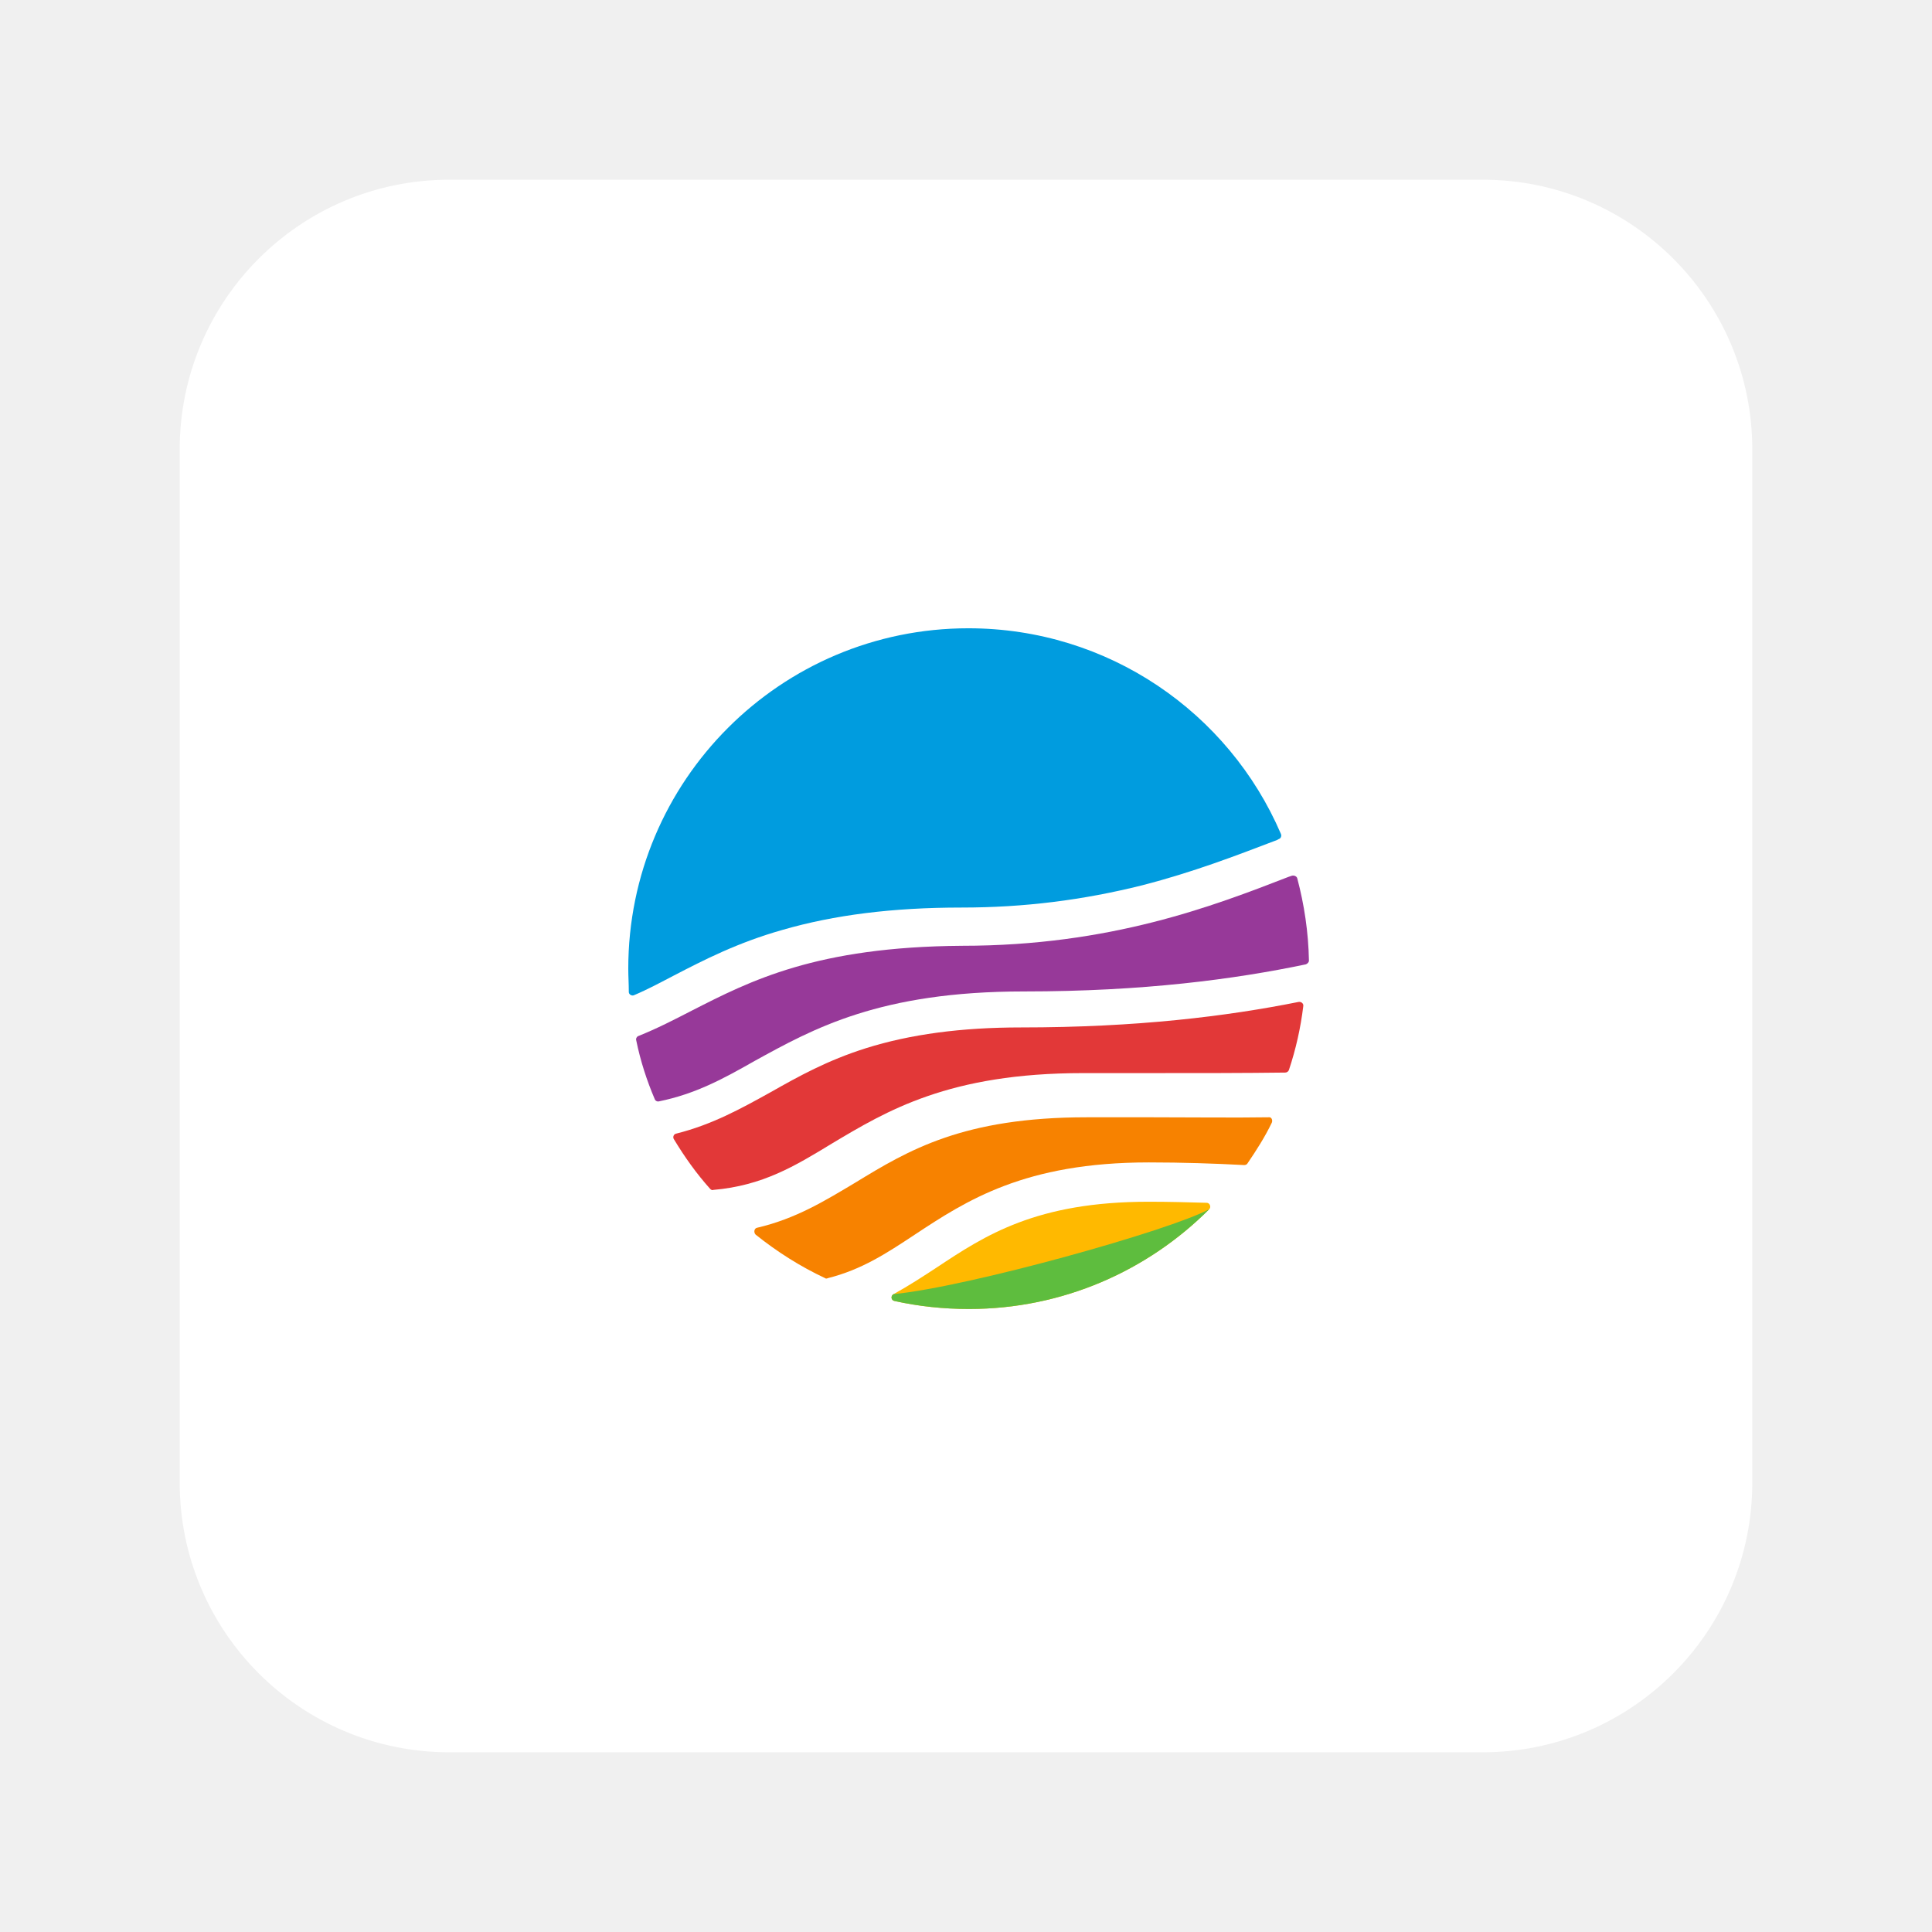
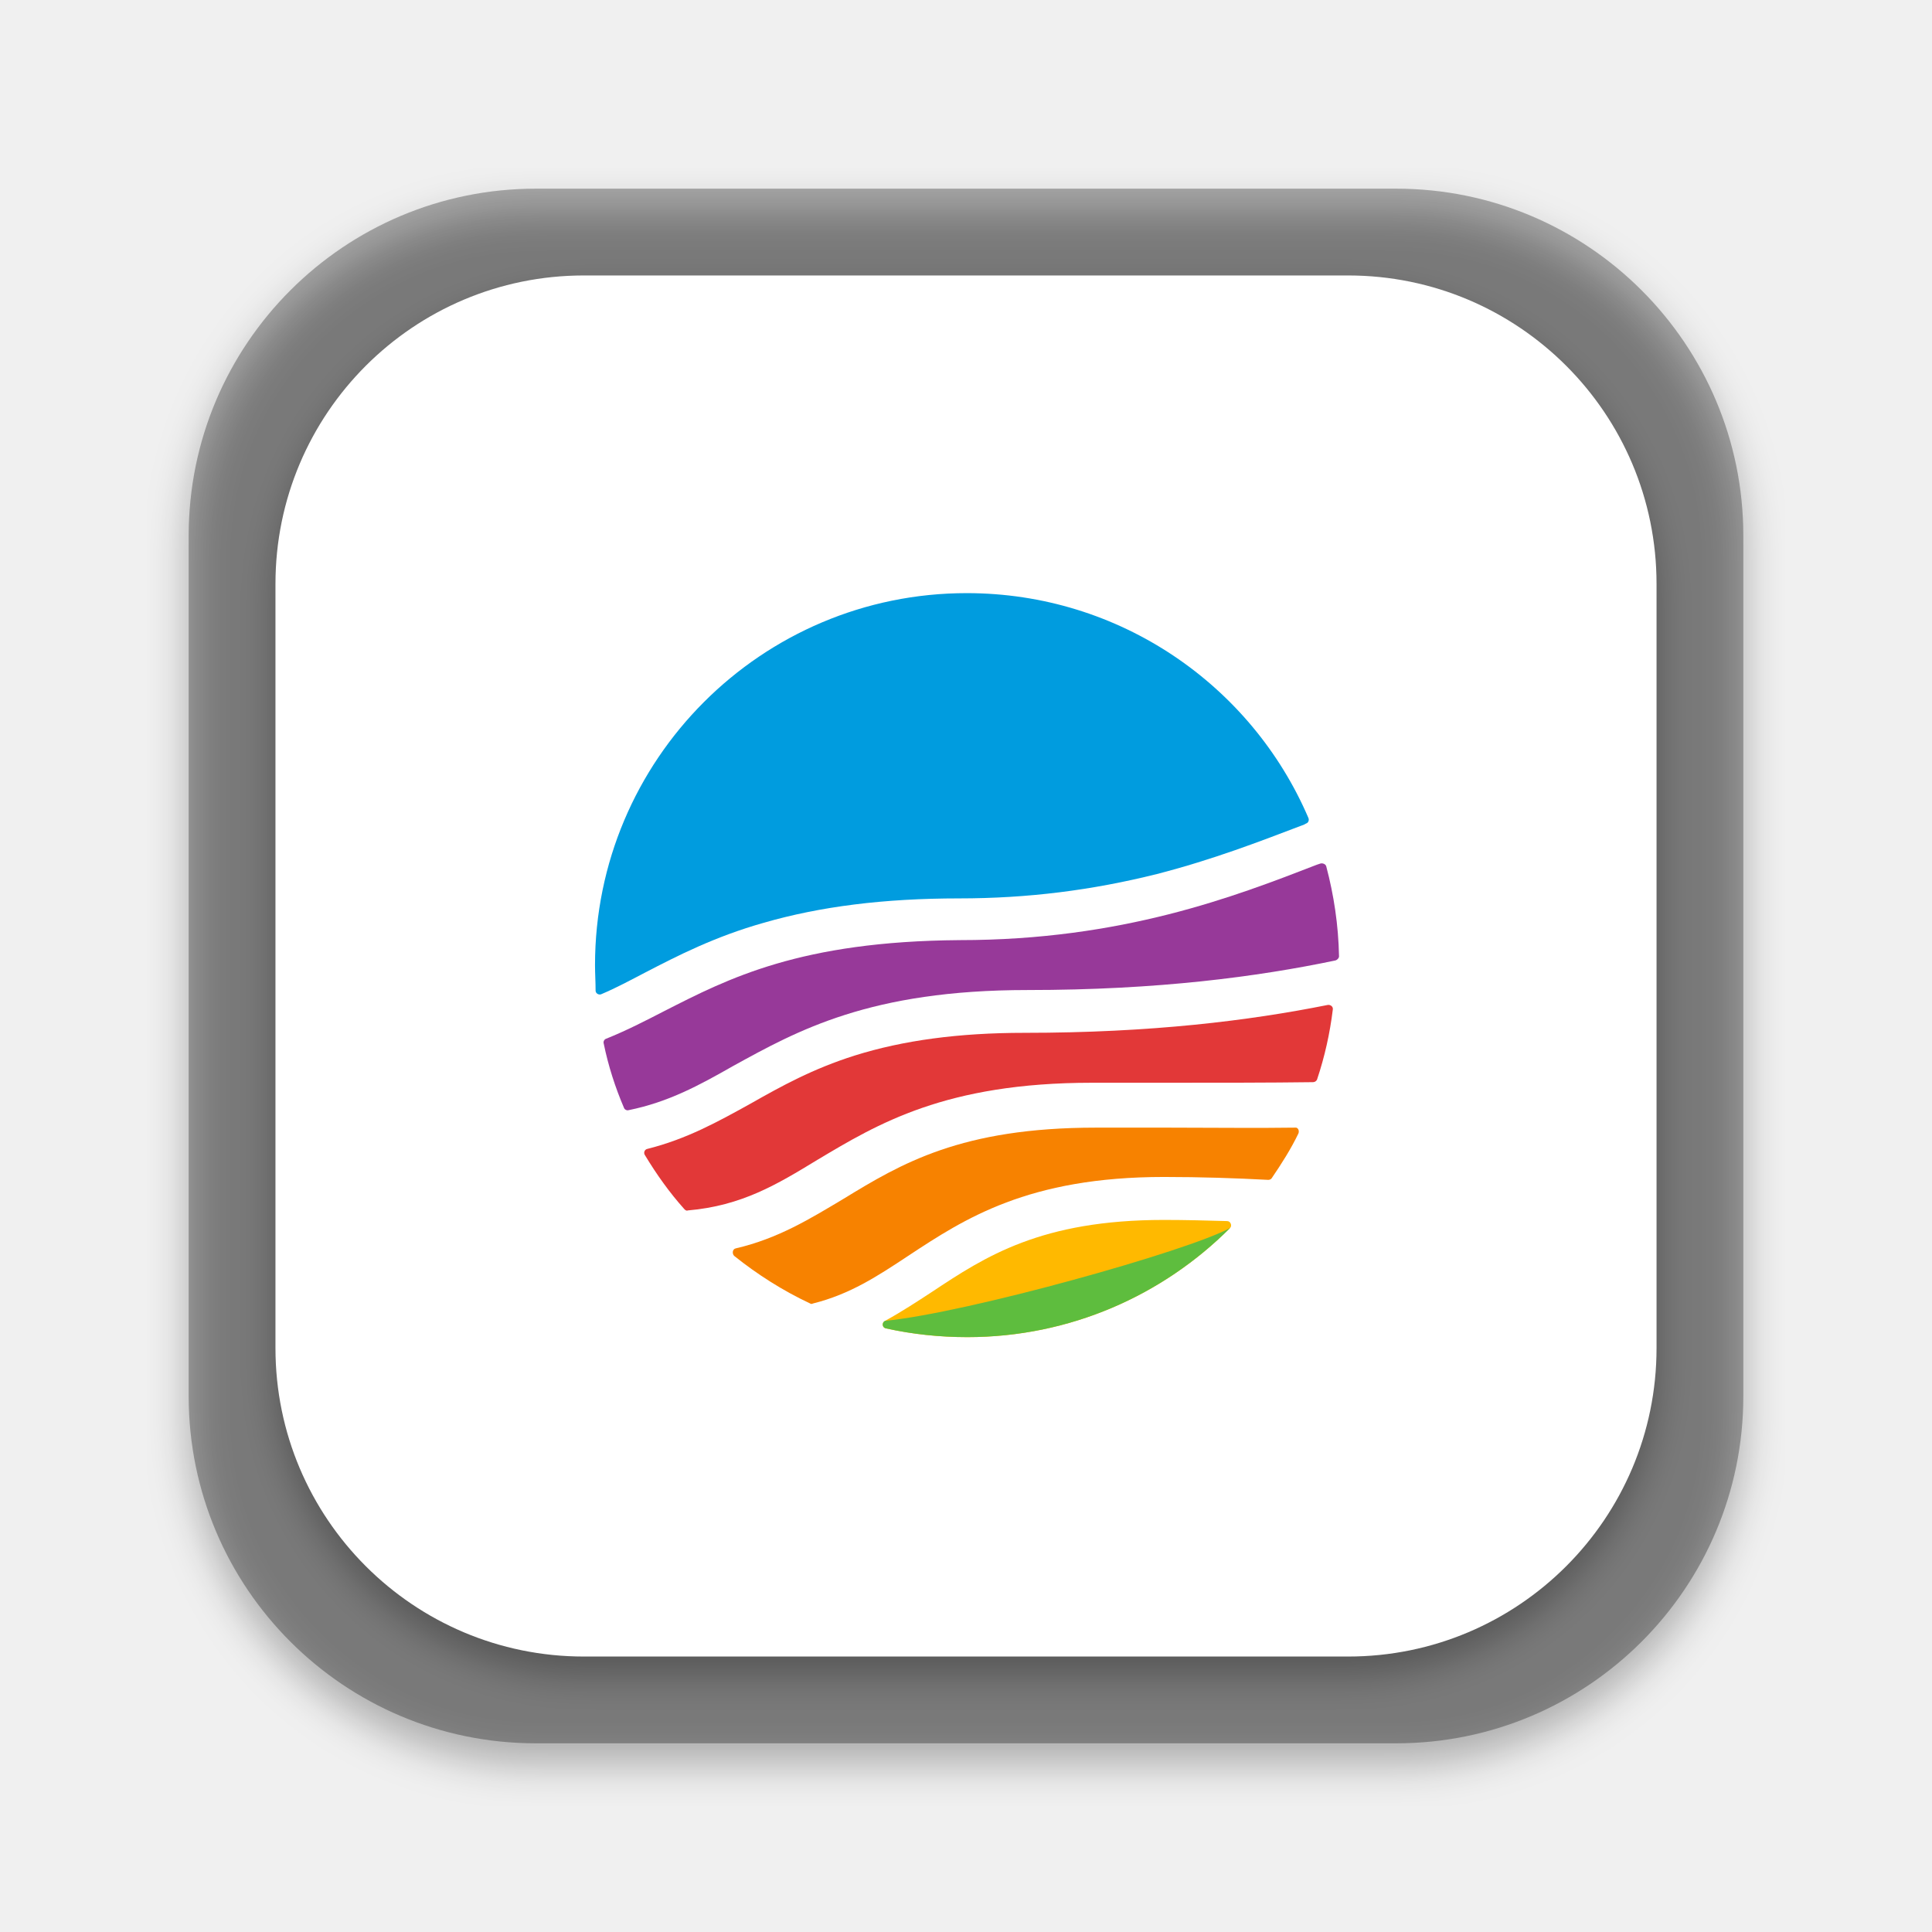
<svg xmlns="http://www.w3.org/2000/svg" width="1024" height="1024" viewBox="0 0 1024 1024" fill="none">
-   <rect x="95.255" y="95.256" width="833.488" height="833.488" rx="142.884" fill="white" />
-   <path d="M366.878 534.098C357.658 538.891 348.439 543.546 338.643 547.533C338.198 547.708 337.83 548.037 337.606 548.459C337.382 548.882 337.316 549.37 337.421 549.837C339.733 560.456 343.02 570.839 347.24 580.855C347.424 581.291 347.756 581.648 348.177 581.863C348.599 582.079 349.084 582.137 349.545 582.03C368.86 578.135 383.519 570.001 399.722 560.99C430.377 543.869 465.296 524.466 541.195 524.466C603.957 524.466 651.667 518.198 689.029 510.201C689.487 510.105 689.896 509.852 690.186 509.485C690.476 509.119 690.63 508.663 690.62 508.196C690.319 493.569 688.221 479.035 684.374 464.92C684.302 464.648 684.174 464.395 683.997 464.177C683.821 463.959 683.6 463.781 683.349 463.655C683.099 463.528 682.824 463.457 682.544 463.444C682.263 463.432 681.984 463.479 681.723 463.583L679.948 464.274C640.443 479.622 586.347 500.615 508.42 500.615C432.151 500.615 397.463 518.405 366.878 534.098Z" fill="white" />
-   <path d="M606.7 613.572C624.401 613.572 641.066 614.125 656.785 615.001C657.126 615.024 657.467 614.957 657.774 614.807C658.081 614.658 658.344 614.43 658.536 614.148C663.34 607.286 667.654 600.094 671.444 592.625C671.597 592.315 671.668 591.972 671.651 591.627C671.635 591.283 671.53 590.948 671.348 590.655C671.165 590.362 670.911 590.12 670.61 589.953C670.308 589.785 669.968 589.698 669.623 589.698C651.046 589.882 630.786 589.836 608.59 589.698C597.457 589.698 585.956 589.698 574.017 589.698C509.227 589.698 480.37 607.119 452.481 623.942C436.577 633.528 421.296 642.769 401.013 647.723C400.651 647.813 400.321 648.001 400.06 648.268C399.8 648.534 399.618 648.868 399.537 649.232C399.455 649.596 399.477 649.975 399.6 650.327C399.722 650.68 399.94 650.991 400.23 651.226C411.475 660.269 423.773 667.922 436.854 674.017C437.274 674.204 437.745 674.244 438.191 674.132C455.961 669.753 469.214 661.043 483.873 651.41C510.84 633.689 541.426 613.572 606.7 613.572Z" fill="white" />
-   <path d="M606.721 634.291C547.647 634.291 520.98 651.804 495.188 668.742C487.928 673.512 480.598 678.328 472.6 682.568C472.236 682.761 471.941 683.062 471.754 683.429C471.567 683.797 471.497 684.213 471.555 684.621C471.613 685.029 471.796 685.409 472.077 685.71C472.359 686.01 472.727 686.217 473.13 686.301C485.896 689.146 498.934 690.591 512.014 690.611C535.487 690.642 558.734 686.032 580.419 677.046C602.104 668.061 621.797 654.878 638.367 638.254C638.64 637.977 638.826 637.626 638.904 637.244C638.981 636.863 638.945 636.467 638.801 636.105C638.656 635.743 638.41 635.431 638.091 635.207C637.773 634.983 637.396 634.857 637.007 634.844C627.257 634.498 617.162 634.291 606.721 634.291Z" fill="white" />
-   <path d="M357.413 515.676C373.109 507.634 390.879 498.486 414.619 491.572C441.586 483.714 472.241 479.912 508.405 479.912C540.459 480.01 572.397 476.054 603.457 468.136C626.92 461.878 649.962 454.135 672.442 444.954L674.978 443.963C675.228 443.867 675.457 443.721 675.651 443.535C675.844 443.348 675.998 443.125 676.104 442.877C676.209 442.63 676.264 442.364 676.264 442.096C676.265 441.827 676.211 441.561 676.107 441.313C659.834 403.565 631.036 372.583 594.573 353.595C558.109 334.607 516.21 328.774 475.945 337.08C435.68 345.387 399.512 367.324 373.544 399.192C347.575 431.06 333.395 470.907 333.396 512.012C333.396 516.091 333.534 520.147 333.811 524.157C333.835 524.48 333.936 524.792 334.106 525.068C334.276 525.344 334.51 525.575 334.788 525.742C335.065 525.909 335.379 526.007 335.702 526.028C336.025 526.048 336.349 525.992 336.646 525.862C343.583 522.774 350.36 519.294 357.413 515.676Z" fill="white" />
-   <path d="M441.727 606.249C470.653 588.804 503.428 569.033 573.98 569.033H608.692C635.036 569.033 658.753 569.033 680.027 568.825C680.443 568.814 680.844 568.675 681.178 568.428C681.512 568.18 681.762 567.836 681.894 567.442C685.445 556.555 687.93 545.35 689.316 533.982C689.368 533.668 689.344 533.346 689.246 533.043C689.149 532.739 688.981 532.464 688.755 532.239C688.53 532.013 688.254 531.845 687.951 531.747C687.648 531.65 687.325 531.626 687.011 531.678C649.557 539.26 602.33 545.044 541.297 545.044C509.697 545.044 483.053 548.615 459.82 555.967C439.537 562.396 424.394 570.807 409.758 579.011C394.223 587.652 379.242 595.971 360.134 600.81C359.831 600.891 359.551 601.041 359.316 601.248C359.08 601.455 358.896 601.714 358.778 602.004C358.66 602.295 358.61 602.608 358.634 602.921C358.657 603.234 358.752 603.537 358.913 603.806C364.414 612.934 370.716 621.556 377.743 629.569C377.952 629.806 378.212 629.992 378.504 630.112C378.796 630.232 379.111 630.283 379.426 630.261C405.609 628.025 422.504 617.84 441.727 606.249Z" fill="white" />
-   <circle cx="513.389" cy="513.389" r="191.177" fill="white" stroke="white" stroke-width="21.576" />
-   <path d="M366.734 535.617C357.455 540.401 348.175 545.185 338.333 549.125C337.49 549.406 336.927 550.532 337.208 551.376C339.458 562.351 342.832 572.763 347.05 582.612C347.332 583.457 348.456 584.02 349.3 583.738C368.703 579.798 383.606 571.638 399.916 562.351C431.129 545.185 466.278 525.487 542.764 525.487C606.034 525.487 654.4 519.014 692.081 511.135C692.924 510.853 693.768 510.009 693.768 509.165C693.487 493.969 691.237 479.336 687.581 465.547C687.3 464.421 685.894 463.858 684.769 464.14L683.082 464.703C643.152 480.18 588.6 501.286 509.864 501.286C432.535 501.848 397.666 519.858 366.734 535.617Z" fill="#973999" />
-   <path d="M608.87 616.104C626.867 616.104 643.457 616.667 659.486 617.511C660.048 617.511 660.892 617.23 661.173 616.667C665.953 609.632 670.453 602.597 674.108 594.999C674.67 593.592 673.827 591.903 672.421 592.184C653.581 592.466 633.334 592.184 610.838 592.184C599.591 592.184 588.061 592.184 575.97 592.184C510.451 592.184 481.487 609.632 453.367 626.798C437.339 636.366 421.873 645.933 401.346 650.717C399.659 650.999 399.377 653.25 400.502 654.376C411.75 663.381 424.123 671.26 437.339 677.451C437.62 677.733 438.183 677.733 438.745 677.451C456.742 672.949 469.958 664.225 484.862 654.376C512.138 636.366 543.07 616.104 608.87 616.104Z" fill="#F78200" />
-   <path d="M608.888 636.944C549.274 636.944 522.279 654.673 496.409 671.839C489.098 676.623 481.787 681.407 473.632 685.909C471.945 686.754 472.226 689.286 474.194 689.568C486.848 692.382 500.065 693.789 513.562 693.789C563.334 693.789 608.326 673.527 640.945 640.884C642.07 639.758 641.226 637.507 639.539 637.507C629.697 637.226 619.574 636.944 608.888 636.944Z" fill="#FFB900" />
-   <path d="M473.632 685.912C513.562 682.002 620.462 652.088 640.945 640.887C608.326 673.53 563.334 693.791 513.562 693.791C500.065 693.791 486.848 692.384 474.194 689.57C472.226 689.289 471.945 686.756 473.632 685.912Z" fill="#5EBD3E" />
-   <path d="M357.183 517.041C372.93 508.88 390.927 499.594 414.829 492.84C442.105 484.96 473.037 481.021 509.593 481.021C542.774 481.021 573.987 477.081 605.481 469.201C632.757 462.166 655.253 453.443 675.218 445.845C676.062 445.563 676.906 445.282 677.749 444.719C678.874 444.438 679.436 443.031 678.874 441.905C651.317 377.744 587.484 333 513.248 333C413.704 333 333 413.764 333 513.383C333 517.604 333.281 521.543 333.281 525.764C333.281 527.172 334.968 528.016 336.093 527.453C343.404 524.357 350.153 520.699 357.183 517.041Z" fill="#009CDF" />
-   <path d="M440.777 606.192C470.022 588.745 502.922 568.765 574.065 568.765C586.157 568.765 597.967 568.765 609.215 568.765C635.929 568.765 659.831 568.765 681.202 568.483C682.045 568.483 682.889 567.921 683.17 567.076C686.826 556.101 689.357 544.845 690.763 533.307C691.044 531.9 689.638 530.775 688.232 531.056C650.27 538.654 602.747 544.564 541.165 544.564C509.39 544.564 482.395 548.222 459.055 555.539C438.528 562.011 423.343 570.453 408.439 578.896C392.692 587.619 377.508 596.061 358.386 600.845C356.98 601.127 356.418 602.815 357.261 603.941C362.885 613.227 369.072 621.951 376.383 630.112C376.945 630.675 377.508 630.956 378.07 630.675C404.221 628.423 421.375 618.011 440.777 606.192Z" fill="#E23838" />
+   <g filter="url(#filter0_d_801_3560)">
+     <rect x="100" y="100" width="824" height="824" rx="184" fill="black" fill-opacity="0.3" />
+   </g>
+   <g filter="url(#filter1_d_801_3560)">
+     <rect x="146" y="146" width="732" height="732" rx="163.456" fill="white" />
+     <circle cx="512.5" cy="511.5" r="212.333" fill="white" stroke="white" stroke-width="30.334" />
+     <path d="M352.24 535.81C342.097 541.039 331.954 546.268 321.196 550.574C320.274 550.882 319.659 552.112 319.967 553.035C322.426 565.032 326.114 576.413 330.725 587.179C331.032 588.101 332.261 588.717 333.184 588.409C354.392 584.103 370.682 575.182 388.51 565.032C422.628 546.268 461.049 524.736 544.653 524.736C613.811 524.736 666.678 517.662 707.866 509.049C708.788 508.741 709.71 507.818 709.71 506.896C709.403 490.285 706.944 474.29 702.948 459.218C702.641 457.988 701.104 457.372 699.874 457.68L698.03 458.295C654.384 475.213 594.754 498.283 508.691 498.283C424.165 498.898 386.051 518.584 352.24 535.81Z" fill="#973999" />
+     <path d="M616.886 623.814C636.558 623.814 654.693 624.43 672.213 625.352C672.828 625.352 673.75 625.045 674.057 624.43C679.282 616.74 684.2 609.05 688.196 600.745C688.811 599.207 687.889 597.361 686.352 597.669C665.758 597.976 643.628 597.669 619.038 597.669C606.743 597.669 594.141 597.669 580.924 597.669C509.307 597.669 477.649 616.74 446.912 635.503C429.392 645.962 412.486 656.42 390.048 661.649C388.204 661.957 387.897 664.417 389.126 665.648C401.421 675.491 414.945 684.104 429.392 690.871C429.699 691.178 430.314 691.178 430.928 690.871C450.6 685.949 465.046 676.414 481.337 665.648C511.152 645.962 544.962 623.814 616.886 623.814Z" fill="#F78200" />
+     <path d="M616.911 646.586C551.749 646.586 522.241 665.965 493.963 684.728C485.972 689.957 477.98 695.186 469.066 700.108C467.222 701.031 467.53 703.799 469.681 704.107C483.513 707.183 497.959 708.721 512.713 708.721C567.117 708.721 616.296 686.574 651.951 650.892C653.18 649.662 652.258 647.201 650.414 647.201C639.656 646.894 628.591 646.586 616.911 646.586Z" fill="#FFB900" />
+     <path d="M469.066 700.087C512.713 695.812 629.561 663.115 651.951 650.871C616.296 686.552 567.117 708.699 512.713 708.699C497.959 708.699 483.513 707.161 469.681 704.085C467.53 703.778 467.222 701.009 469.066 700.087Z" fill="#5EBD3E" />
+     <path d="M341.805 515.542C359.017 506.622 378.689 496.471 404.815 489.089C434.63 480.476 468.441 476.17 508.399 476.17C544.668 476.17 578.786 471.863 613.211 463.25C643.026 455.56 667.616 446.025 689.439 437.72C690.361 437.412 691.283 437.105 692.205 436.489C693.435 436.182 694.049 434.644 693.435 433.413C663.312 363.281 593.54 314.373 512.394 314.373C403.586 314.373 315.371 402.654 315.371 511.543C315.371 516.157 315.678 520.464 315.678 525.078C315.678 526.616 317.523 527.538 318.752 526.923C326.744 523.54 334.121 519.541 341.805 515.542Z" fill="#009CDF" />
+     <path d="M433.161 614.787C465.128 595.716 501.09 573.877 578.854 573.877C592.071 573.877 604.98 573.877 617.275 573.877C646.475 573.877 672.601 573.877 695.961 573.569C696.883 573.569 697.806 572.954 698.113 572.031C702.109 560.035 704.875 547.731 706.412 535.12C706.719 533.582 705.182 532.351 703.646 532.659C662.151 540.964 610.206 547.423 542.892 547.423C508.159 547.423 478.652 551.422 453.14 559.42C430.702 566.495 414.104 575.722 397.814 584.95C380.601 594.486 364.003 603.714 343.102 608.943C341.565 609.251 340.951 611.096 341.873 612.327C348.02 622.477 354.782 632.013 362.774 640.933C363.389 641.548 364.003 641.856 364.618 641.548C393.203 639.088 411.953 627.707 433.161 614.787Z" fill="#E23838" />
+   </g>
+   <defs>
+     <filter id="filter0_d_801_3560" x="78" y="89" width="868" height="868" filterUnits="userSpaceOnUse" color-interpolation-filters="sRGB">
+       <feFlood flood-opacity="0" result="BackgroundImageFix" />
+       <feColorMatrix in="SourceAlpha" type="matrix" values="0 0 0 0 0 0 0 0 0 0 0 0 0 0 0 0 0 0 127 0" result="hardAlpha" />
+       <feOffset dy="11" />
+       <feGaussianBlur stdDeviation="11" />
+       <feColorMatrix type="matrix" values="0 0 0 0 0 0 0 0 0 0 0 0 0 0 0 0 0 0 0.28 0" />
+       <feBlend mode="normal" in2="BackgroundImageFix" result="effect1_dropShadow_801_3560" />
+       <feBlend mode="normal" in="SourceGraphic" in2="effect1_dropShadow_801_3560" result="shape" />
+     </filter>
+     <filter id="filter1_d_801_3560" x="126.456" y="136.228" width="771.087" height="771.087" filterUnits="userSpaceOnUse" color-interpolation-filters="sRGB">
+       <feFlood flood-opacity="0" result="BackgroundImageFix" />
+       <feColorMatrix in="SourceAlpha" type="matrix" values="0 0 0 0 0 0 0 0 0 0 0 0 0 0 0 0 0 0 127 0" result="hardAlpha" />
+       <feOffset dy="9.772" />
+       <feGaussianBlur stdDeviation="9.772" />
+       <feColorMatrix type="matrix" values="0 0 0 0 0 0 0 0 0 0 0 0 0 0 0 0 0 0 0.28 0" />
+       <feBlend mode="normal" in2="BackgroundImageFix" result="effect1_dropShadow_801_3560" />
+       <feBlend mode="normal" in="SourceGraphic" in2="effect1_dropShadow_801_3560" result="shape" />
+     </filter>
+   </defs>
</svg>
